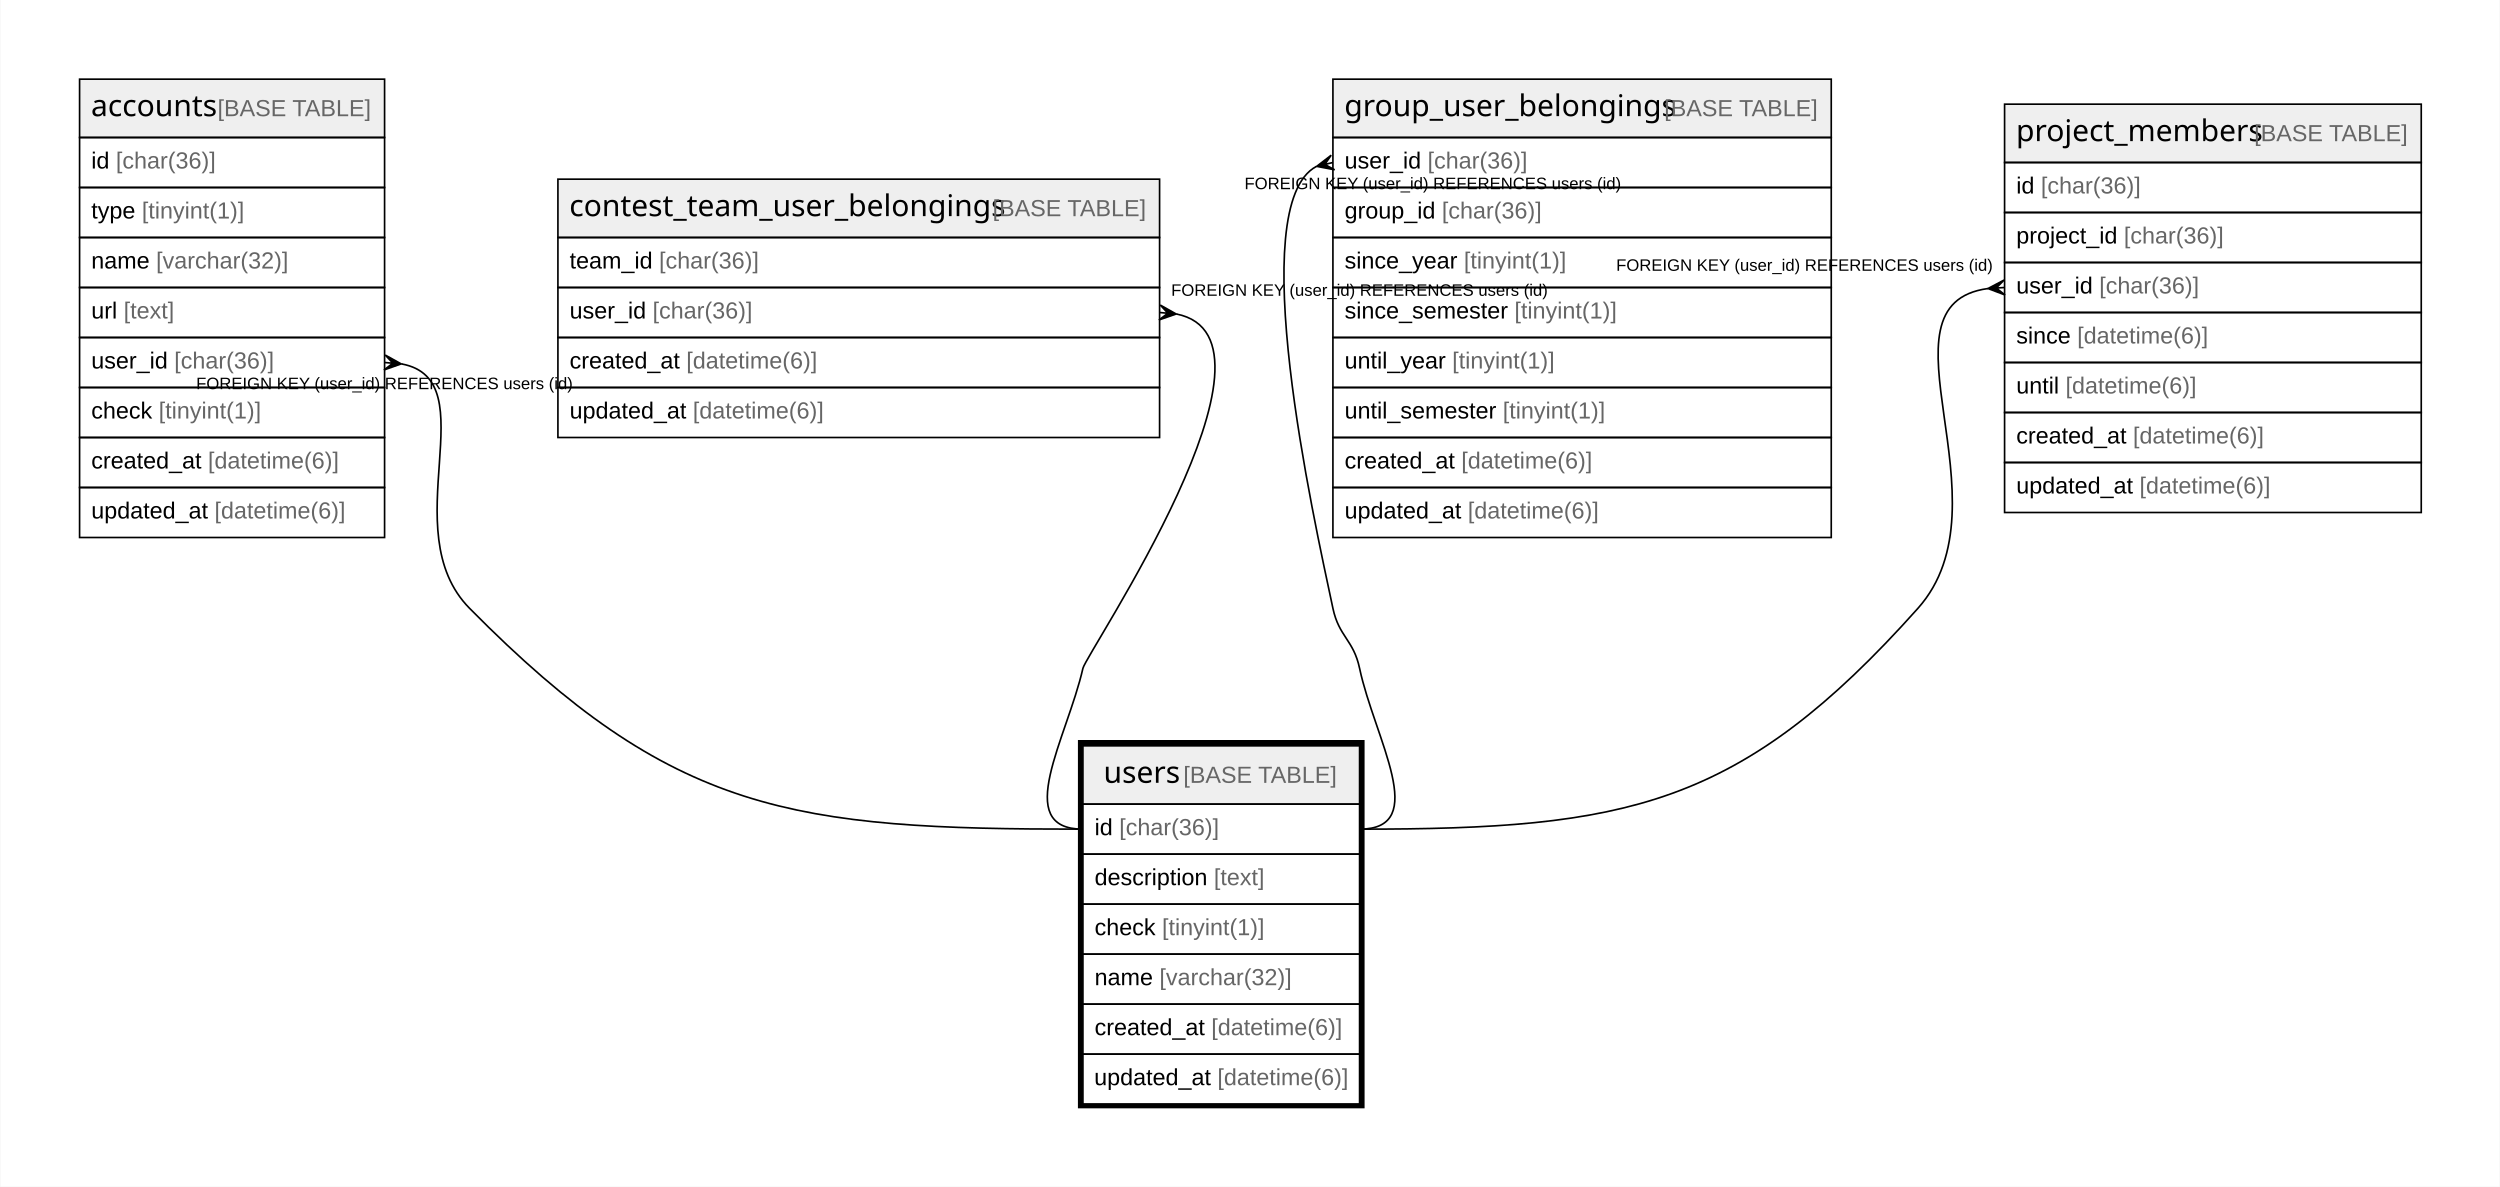
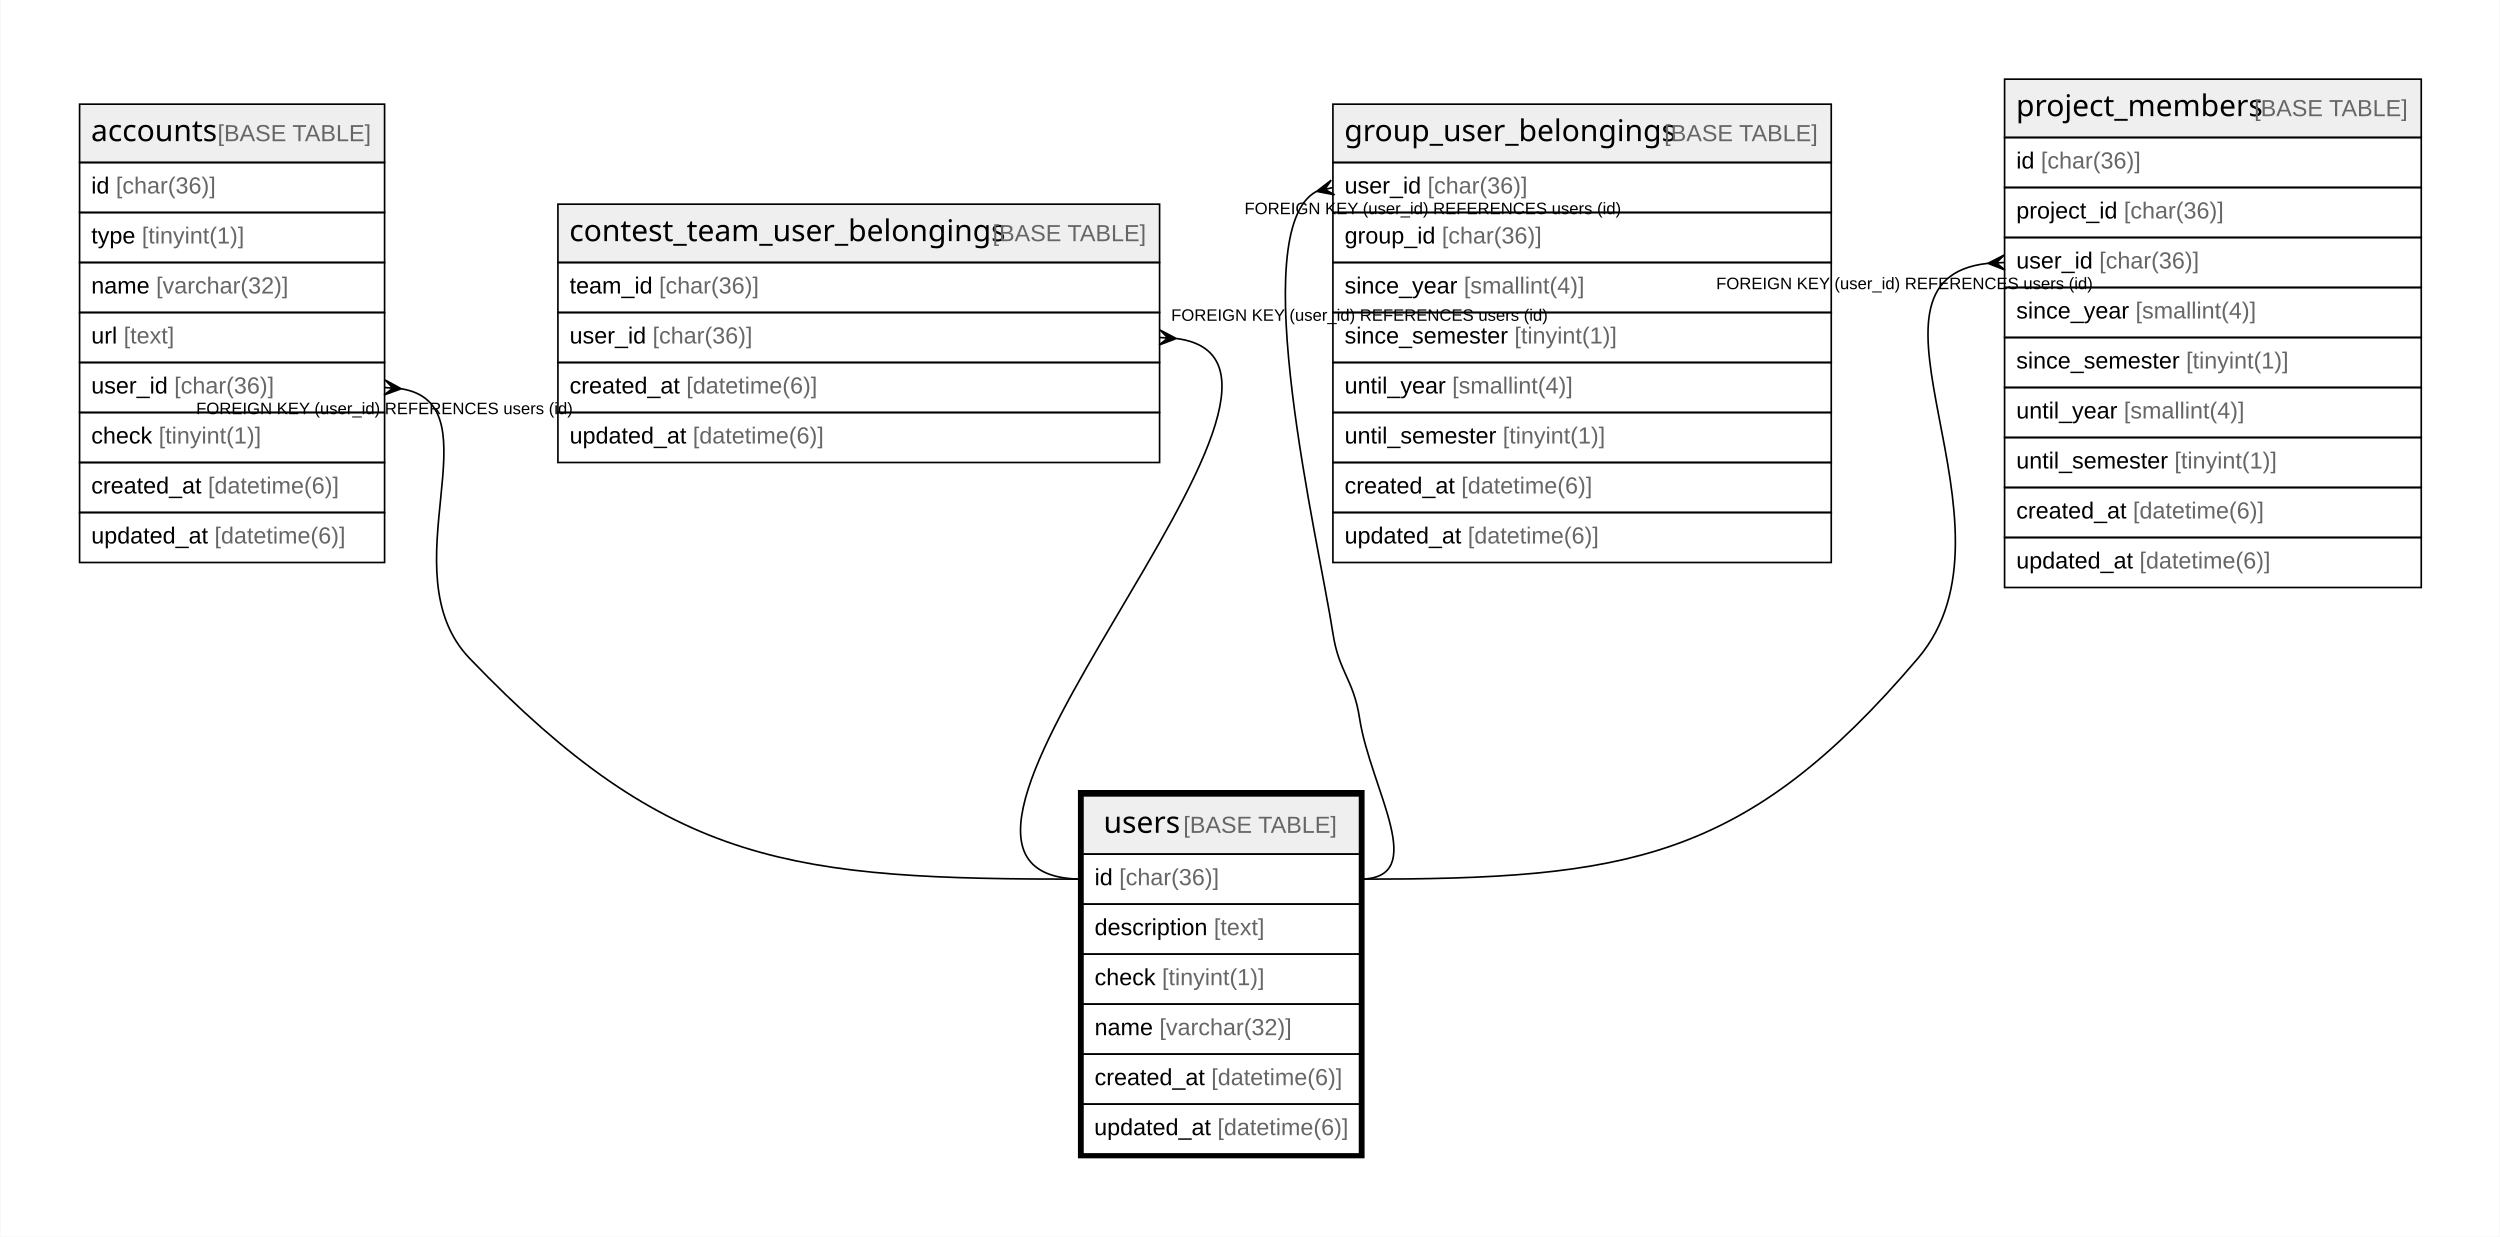
- <svg xmlns="http://www.w3.org/2000/svg" width="1500pt" height="712pt" viewBox="0.00 0.00 1499.50 712.00">
-   <g id="graph0" class="graph" transform="scale(1 1) rotate(0) translate(4 708)">
-     <polygon fill="#ffffff" stroke="transparent" points="-4,4 -4,-708 1495.5,-708 1495.5,4 -4,4" />
+ <svg xmlns="http://www.w3.org/2000/svg" width="1500pt" height="742pt" viewBox="0.00 0.00 1499.50 742.00">
+   <g id="graph0" class="graph" transform="scale(1 1) rotate(0) translate(4 738)">
+     <polygon fill="#ffffff" stroke="transparent" points="-4,4 -4,-738 1495.5,-738 1495.5,4 -4,4" />
    <g id="node1" class="node">
      <polygon fill="#efefef" stroke="transparent" points="645.5,-225.5 645.5,-260.5 811.5,-260.5 811.5,-225.5 645.5,-225.5" />
      <polygon fill="none" stroke="#000000" points="645.5,-225.5 645.5,-260.5 811.5,-260.5 811.5,-225.5 645.5,-225.5" />
      <text text-anchor="start" x="657.871" y="-238.3" font-family="Arial Bold" font-size="18.00" fill="#000000">users</text>
      <text text-anchor="start" x="701.875" y="-238.3" font-family="Arial" font-size="14.00" fill="#000000"> </text>
      <text text-anchor="start" x="705.766" y="-238.3" font-family="Arial" font-size="14.00" fill="#666666">[BASE TABLE]</text>
      <polygon fill="none" stroke="#000000" points="645.5,-195.5 645.5,-225.5 811.5,-225.5 811.5,-195.5 645.5,-195.5" />
      <text text-anchor="start" x="652.5" y="-206.9" font-family="Arial" font-size="14.00" fill="#000000">id </text>
      <text text-anchor="start" x="667.28" y="-206.9" font-family="Arial" font-size="14.00" fill="#666666">[char(36)]</text>
      <polygon fill="none" stroke="#000000" points="645.5,-165.5 645.5,-195.5 811.5,-195.5 811.5,-165.5 645.5,-165.5" />
      <text text-anchor="start" x="652.5" y="-176.9" font-family="Arial" font-size="14.00" fill="#000000">description </text>
      <text text-anchor="start" x="724.068" y="-176.9" font-family="Arial" font-size="14.00" fill="#666666">[text]</text>
      <polygon fill="none" stroke="#000000" points="645.5,-135.5 645.5,-165.5 811.5,-165.5 811.5,-135.5 645.5,-135.5" />
      <text text-anchor="start" x="652.5" y="-146.9" font-family="Arial" font-size="14.00" fill="#000000">check </text>
      <text text-anchor="start" x="692.956" y="-146.9" font-family="Arial" font-size="14.00" fill="#666666">[tinyint(1)]</text>
      <polygon fill="none" stroke="#000000" points="645.5,-105.5 645.5,-135.5 811.5,-135.5 811.5,-105.5 645.5,-105.5" />
      <text text-anchor="start" x="652.5" y="-116.9" font-family="Arial" font-size="14.00" fill="#000000">name </text>
      <text text-anchor="start" x="691.399" y="-116.9" font-family="Arial" font-size="14.00" fill="#666666">[varchar(32)]</text>
      <polygon fill="none" stroke="#000000" points="645.5,-75.5 645.5,-105.5 811.5,-105.5 811.5,-75.5 645.5,-75.5" />
      <text text-anchor="start" x="652.5" y="-86.9" font-family="Arial" font-size="14.00" fill="#000000">created_at </text>
      <text text-anchor="start" x="722.528" y="-86.9" font-family="Arial" font-size="14.00" fill="#666666">[datetime(6)]</text>
      <polygon fill="none" stroke="#000000" points="645.5,-45.5 645.5,-75.5 811.5,-75.5 811.5,-45.5 645.5,-45.5" />
      <text text-anchor="start" x="652.252" y="-56.9" font-family="Arial" font-size="14.00" fill="#000000">updated_at </text>
      <text text-anchor="start" x="726.184" y="-56.9" font-family="Arial" font-size="14.00" fill="#666666">[datetime(6)]</text>
      <polygon fill="none" stroke="#000000" stroke-width="3" points="644,-44.5 644,-262.5 813,-262.5 813,-44.5 644,-44.5" />
    </g>
    <g id="node2" class="node">
-       <polygon fill="#efefef" stroke="transparent" points="43.5,-625.5 43.5,-660.5 226.5,-660.5 226.5,-625.5 43.5,-625.5" />
-       <polygon fill="none" stroke="#000000" points="43.5,-625.5 43.5,-660.5 226.5,-660.5 226.5,-625.5 43.5,-625.5" />
-       <text text-anchor="start" x="50.36" y="-638.3" font-family="Arial Bold" font-size="18.00" fill="#000000">accounts</text>
-       <text text-anchor="start" x="122.387" y="-638.3" font-family="Arial" font-size="14.00" fill="#000000"> </text>
-       <text text-anchor="start" x="126.277" y="-638.3" font-family="Arial" font-size="14.00" fill="#666666">[BASE TABLE]</text>
-       <polygon fill="none" stroke="#000000" points="43.5,-595.5 43.5,-625.5 226.5,-625.5 226.5,-595.5 43.5,-595.5" />
-       <text text-anchor="start" x="50.5" y="-606.9" font-family="Arial" font-size="14.00" fill="#000000">id </text>
-       <text text-anchor="start" x="65.28" y="-606.9" font-family="Arial" font-size="14.00" fill="#666666">[char(36)]</text>
-       <polygon fill="none" stroke="#000000" points="43.5,-565.5 43.5,-595.5 226.5,-595.5 226.5,-565.5 43.5,-565.5" />
-       <text text-anchor="start" x="50.5" y="-576.9" font-family="Arial" font-size="14.00" fill="#000000">type </text>
-       <text text-anchor="start" x="80.846" y="-576.9" font-family="Arial" font-size="14.00" fill="#666666">[tinyint(1)]</text>
-       <polygon fill="none" stroke="#000000" points="43.5,-535.5 43.5,-565.5 226.5,-565.5 226.5,-535.5 43.5,-535.5" />
-       <text text-anchor="start" x="50.5" y="-546.9" font-family="Arial" font-size="14.00" fill="#000000">name </text>
-       <text text-anchor="start" x="89.399" y="-546.9" font-family="Arial" font-size="14.00" fill="#666666">[varchar(32)]</text>
-       <polygon fill="none" stroke="#000000" points="43.5,-505.5 43.5,-535.5 226.5,-535.5 226.5,-505.5 43.5,-505.5" />
-       <text text-anchor="start" x="50.5" y="-516.9" font-family="Arial" font-size="14.00" fill="#000000">url </text>
-       <text text-anchor="start" x="69.94" y="-516.9" font-family="Arial" font-size="14.00" fill="#666666">[text]</text>
-       <polygon fill="none" stroke="#000000" points="43.5,-475.5 43.5,-505.5 226.5,-505.5 226.5,-475.5 43.5,-475.5" />
-       <text text-anchor="start" x="50.5" y="-486.9" font-family="Arial" font-size="14.00" fill="#000000">user_id </text>
-       <text text-anchor="start" x="100.288" y="-486.9" font-family="Arial" font-size="14.00" fill="#666666">[char(36)]</text>
-       <polygon fill="none" stroke="#000000" points="43.5,-445.5 43.5,-475.5 226.5,-475.5 226.5,-445.5 43.5,-445.5" />
-       <text text-anchor="start" x="50.5" y="-456.9" font-family="Arial" font-size="14.00" fill="#000000">check </text>
-       <text text-anchor="start" x="90.956" y="-456.9" font-family="Arial" font-size="14.00" fill="#666666">[tinyint(1)]</text>
-       <polygon fill="none" stroke="#000000" points="43.5,-415.5 43.5,-445.5 226.5,-445.5 226.5,-415.5 43.5,-415.5" />
-       <text text-anchor="start" x="50.5" y="-426.9" font-family="Arial" font-size="14.00" fill="#000000">created_at </text>
-       <text text-anchor="start" x="120.528" y="-426.9" font-family="Arial" font-size="14.00" fill="#666666">[datetime(6)]</text>
-       <polygon fill="none" stroke="#000000" points="43.5,-385.5 43.5,-415.5 226.5,-415.5 226.5,-385.5 43.5,-385.5" />
-       <text text-anchor="start" x="50.5" y="-396.9" font-family="Arial" font-size="14.00" fill="#000000">updated_at </text>
-       <text text-anchor="start" x="124.433" y="-396.9" font-family="Arial" font-size="14.00" fill="#666666">[datetime(6)]</text>
+       <polygon fill="#efefef" stroke="transparent" points="43.5,-640.5 43.5,-675.5 226.5,-675.5 226.5,-640.5 43.5,-640.5" />
+       <polygon fill="none" stroke="#000000" points="43.5,-640.5 43.5,-675.5 226.5,-675.5 226.5,-640.5 43.5,-640.5" />
+       <text text-anchor="start" x="50.36" y="-653.3" font-family="Arial Bold" font-size="18.00" fill="#000000">accounts</text>
+       <text text-anchor="start" x="122.387" y="-653.3" font-family="Arial" font-size="14.00" fill="#000000"> </text>
+       <text text-anchor="start" x="126.277" y="-653.3" font-family="Arial" font-size="14.00" fill="#666666">[BASE TABLE]</text>
+       <polygon fill="none" stroke="#000000" points="43.5,-610.5 43.5,-640.5 226.5,-640.5 226.5,-610.5 43.5,-610.5" />
+       <text text-anchor="start" x="50.5" y="-621.9" font-family="Arial" font-size="14.00" fill="#000000">id </text>
+       <text text-anchor="start" x="65.28" y="-621.9" font-family="Arial" font-size="14.00" fill="#666666">[char(36)]</text>
+       <polygon fill="none" stroke="#000000" points="43.5,-580.5 43.5,-610.5 226.5,-610.5 226.5,-580.5 43.5,-580.5" />
+       <text text-anchor="start" x="50.5" y="-591.9" font-family="Arial" font-size="14.00" fill="#000000">type </text>
+       <text text-anchor="start" x="80.846" y="-591.9" font-family="Arial" font-size="14.00" fill="#666666">[tinyint(1)]</text>
+       <polygon fill="none" stroke="#000000" points="43.5,-550.5 43.5,-580.5 226.5,-580.5 226.5,-550.5 43.5,-550.5" />
+       <text text-anchor="start" x="50.5" y="-561.9" font-family="Arial" font-size="14.00" fill="#000000">name </text>
+       <text text-anchor="start" x="89.399" y="-561.9" font-family="Arial" font-size="14.00" fill="#666666">[varchar(32)]</text>
+       <polygon fill="none" stroke="#000000" points="43.5,-520.5 43.5,-550.5 226.5,-550.5 226.5,-520.5 43.5,-520.5" />
+       <text text-anchor="start" x="50.5" y="-531.9" font-family="Arial" font-size="14.00" fill="#000000">url </text>
+       <text text-anchor="start" x="69.94" y="-531.9" font-family="Arial" font-size="14.00" fill="#666666">[text]</text>
+       <polygon fill="none" stroke="#000000" points="43.5,-490.5 43.5,-520.5 226.5,-520.5 226.5,-490.5 43.5,-490.5" />
+       <text text-anchor="start" x="50.5" y="-501.9" font-family="Arial" font-size="14.00" fill="#000000">user_id </text>
+       <text text-anchor="start" x="100.288" y="-501.9" font-family="Arial" font-size="14.00" fill="#666666">[char(36)]</text>
+       <polygon fill="none" stroke="#000000" points="43.5,-460.5 43.5,-490.5 226.5,-490.5 226.5,-460.5 43.5,-460.5" />
+       <text text-anchor="start" x="50.5" y="-471.9" font-family="Arial" font-size="14.00" fill="#000000">check </text>
+       <text text-anchor="start" x="90.956" y="-471.9" font-family="Arial" font-size="14.00" fill="#666666">[tinyint(1)]</text>
+       <polygon fill="none" stroke="#000000" points="43.5,-430.5 43.5,-460.5 226.5,-460.5 226.5,-430.5 43.5,-430.5" />
+       <text text-anchor="start" x="50.5" y="-441.9" font-family="Arial" font-size="14.00" fill="#000000">created_at </text>
+       <text text-anchor="start" x="120.528" y="-441.9" font-family="Arial" font-size="14.00" fill="#666666">[datetime(6)]</text>
+       <polygon fill="none" stroke="#000000" points="43.5,-400.5 43.5,-430.5 226.5,-430.5 226.5,-400.5 43.5,-400.5" />
+       <text text-anchor="start" x="50.5" y="-411.9" font-family="Arial" font-size="14.00" fill="#000000">updated_at </text>
+       <text text-anchor="start" x="124.433" y="-411.9" font-family="Arial" font-size="14.00" fill="#666666">[datetime(6)]</text>
    </g>
    <g id="edge1" class="edge">
-       <path fill="none" stroke="#000000" d="M236.697,-489.644C288.871,-479.912 231.43,-389.659 277.5,-343 399.636,-219.302 471.666,-210.5 645.5,-210.5" />
-       <polygon fill="#000000" stroke="#000000" points="236.465,-489.663 226.123,-486.016 231.482,-490.081 226.5,-490.5 226.5,-490.5 226.5,-490.5 231.482,-490.081 226.877,-494.984 236.465,-489.663 236.465,-489.663" />
-       <text text-anchor="start" x="113.445" y="-474.5" font-family="Arial" font-size="10.00" fill="#000000">FOREIGN KEY (user_id) REFERENCES users (id)</text>
+       <path fill="none" stroke="#000000" d="M236.528,-504.747C294.975,-495.092 227.656,-394.957 277.5,-343 397.843,-217.557 471.666,-210.5 645.5,-210.5" />
+       <polygon fill="#000000" stroke="#000000" points="236.472,-504.751 226.163,-501.013 231.486,-505.126 226.5,-505.5 226.5,-505.5 226.5,-505.5 231.486,-505.126 226.837,-509.987 236.472,-504.751 236.472,-504.751" />
+       <text text-anchor="start" x="113.445" y="-489.5" font-family="Arial" font-size="10.00" fill="#000000">FOREIGN KEY (user_id) REFERENCES users (id)</text>
    </g>
    <g id="node3" class="node">
-       <polygon fill="#efefef" stroke="transparent" points="330.5,-565.5 330.5,-600.5 691.5,-600.5 691.5,-565.5 330.5,-565.5" />
-       <polygon fill="none" stroke="#000000" points="330.5,-565.5 330.5,-600.5 691.5,-600.5 691.5,-565.5 330.5,-565.5" />
-       <text text-anchor="start" x="337.331" y="-578.3" font-family="Arial Bold" font-size="18.00" fill="#000000">contest_team_user_belongings</text>
-       <text text-anchor="start" x="587.415" y="-578.3" font-family="Arial" font-size="14.00" fill="#000000"> </text>
-       <text text-anchor="start" x="591.306" y="-578.3" font-family="Arial" font-size="14.00" fill="#666666">[BASE TABLE]</text>
-       <polygon fill="none" stroke="#000000" points="330.5,-535.5 330.5,-565.5 691.5,-565.5 691.5,-535.5 330.5,-535.5" />
-       <text text-anchor="start" x="337.5" y="-546.9" font-family="Arial" font-size="14.00" fill="#000000">team_id </text>
-       <text text-anchor="start" x="391.179" y="-546.9" font-family="Arial" font-size="14.00" fill="#666666">[char(36)]</text>
-       <polygon fill="none" stroke="#000000" points="330.5,-505.5 330.5,-535.5 691.5,-535.5 691.5,-505.5 330.5,-505.5" />
-       <text text-anchor="start" x="337.5" y="-516.9" font-family="Arial" font-size="14.00" fill="#000000">user_id </text>
-       <text text-anchor="start" x="387.288" y="-516.9" font-family="Arial" font-size="14.00" fill="#666666">[char(36)]</text>
-       <polygon fill="none" stroke="#000000" points="330.5,-475.5 330.5,-505.5 691.5,-505.5 691.5,-475.5 330.5,-475.5" />
-       <text text-anchor="start" x="337.5" y="-486.9" font-family="Arial" font-size="14.00" fill="#000000">created_at </text>
-       <text text-anchor="start" x="407.528" y="-486.9" font-family="Arial" font-size="14.00" fill="#666666">[datetime(6)]</text>
-       <polygon fill="none" stroke="#000000" points="330.5,-445.5 330.5,-475.5 691.5,-475.5 691.5,-445.5 330.5,-445.5" />
-       <text text-anchor="start" x="337.5" y="-456.9" font-family="Arial" font-size="14.00" fill="#000000">updated_at </text>
-       <text text-anchor="start" x="411.433" y="-456.9" font-family="Arial" font-size="14.00" fill="#666666">[datetime(6)]</text>
+       <polygon fill="#efefef" stroke="transparent" points="330.5,-580.5 330.5,-615.5 691.5,-615.5 691.5,-580.5 330.5,-580.5" />
+       <polygon fill="none" stroke="#000000" points="330.5,-580.5 330.5,-615.5 691.5,-615.5 691.5,-580.5 330.5,-580.5" />
+       <text text-anchor="start" x="337.331" y="-593.3" font-family="Arial Bold" font-size="18.00" fill="#000000">contest_team_user_belongings</text>
+       <text text-anchor="start" x="587.415" y="-593.3" font-family="Arial" font-size="14.00" fill="#000000"> </text>
+       <text text-anchor="start" x="591.306" y="-593.3" font-family="Arial" font-size="14.00" fill="#666666">[BASE TABLE]</text>
+       <polygon fill="none" stroke="#000000" points="330.5,-550.5 330.5,-580.5 691.5,-580.5 691.5,-550.5 330.5,-550.5" />
+       <text text-anchor="start" x="337.5" y="-561.9" font-family="Arial" font-size="14.00" fill="#000000">team_id </text>
+       <text text-anchor="start" x="391.179" y="-561.9" font-family="Arial" font-size="14.00" fill="#666666">[char(36)]</text>
+       <polygon fill="none" stroke="#000000" points="330.5,-520.5 330.5,-550.5 691.5,-550.5 691.5,-520.5 330.5,-520.5" />
+       <text text-anchor="start" x="337.5" y="-531.9" font-family="Arial" font-size="14.00" fill="#000000">user_id </text>
+       <text text-anchor="start" x="387.288" y="-531.9" font-family="Arial" font-size="14.00" fill="#666666">[char(36)]</text>
+       <polygon fill="none" stroke="#000000" points="330.5,-490.5 330.5,-520.5 691.5,-520.5 691.5,-490.5 330.5,-490.5" />
+       <text text-anchor="start" x="337.5" y="-501.9" font-family="Arial" font-size="14.00" fill="#000000">created_at </text>
+       <text text-anchor="start" x="407.528" y="-501.9" font-family="Arial" font-size="14.00" fill="#666666">[datetime(6)]</text>
+       <polygon fill="none" stroke="#000000" points="330.5,-460.5 330.5,-490.5 691.5,-490.5 691.5,-460.5 330.5,-460.5" />
+       <text text-anchor="start" x="337.5" y="-471.9" font-family="Arial" font-size="14.00" fill="#000000">updated_at </text>
+       <text text-anchor="start" x="411.433" y="-471.9" font-family="Arial" font-size="14.00" fill="#666666">[datetime(6)]</text>
    </g>
    <g id="edge2" class="edge">
-       <path fill="none" stroke="#000000" d="M701.589,-519.591C775.903,-504.875 647.619,-316.325 645.5,-307 635.997,-265.177 602.611,-210.5 645.5,-210.5" />
-       <polygon fill="#000000" stroke="#000000" points="701.46,-519.602 691.096,-516.018 696.48,-520.051 691.5,-520.5 691.5,-520.5 691.5,-520.5 696.48,-520.051 691.904,-524.982 701.46,-519.602 701.46,-519.602" />
-       <text text-anchor="start" x="698.445" y="-530.5" font-family="Arial" font-size="10.00" fill="#000000">FOREIGN KEY (user_id) REFERENCES users (id)</text>
+       <path fill="none" stroke="#000000" d="M701.693,-534.882C820.544,-519.206 503.32,-210.5 645.5,-210.5" />
+       <polygon fill="#000000" stroke="#000000" points="701.482,-534.895 691.228,-531.008 696.491,-535.197 691.5,-535.5 691.5,-535.5 691.5,-535.5 696.491,-535.197 691.772,-539.992 701.482,-534.895 701.482,-534.895" />
+       <text text-anchor="start" x="698.445" y="-545.5" font-family="Arial" font-size="10.00" fill="#000000">FOREIGN KEY (user_id) REFERENCES users (id)</text>
    </g>
    <g id="node4" class="node">
-       <polygon fill="#efefef" stroke="transparent" points="795.5,-625.5 795.5,-660.5 1094.5,-660.5 1094.5,-625.5 795.5,-625.5" />
-       <polygon fill="none" stroke="#000000" points="795.5,-625.5 795.5,-660.5 1094.5,-660.5 1094.5,-625.5 795.5,-625.5" />
-       <text text-anchor="start" x="802.34" y="-638.3" font-family="Arial Bold" font-size="18.00" fill="#000000">group_user_belongings</text>
-       <text text-anchor="start" x="990.406" y="-638.3" font-family="Arial" font-size="14.00" fill="#000000"> </text>
-       <text text-anchor="start" x="994.297" y="-638.3" font-family="Arial" font-size="14.00" fill="#666666">[BASE TABLE]</text>
-       <polygon fill="none" stroke="#000000" points="795.5,-595.5 795.5,-625.5 1094.5,-625.5 1094.5,-595.5 795.5,-595.5" />
-       <text text-anchor="start" x="802.5" y="-606.9" font-family="Arial" font-size="14.00" fill="#000000">user_id </text>
-       <text text-anchor="start" x="852.288" y="-606.9" font-family="Arial" font-size="14.00" fill="#666666">[char(36)]</text>
-       <polygon fill="none" stroke="#000000" points="795.5,-565.5 795.5,-595.5 1094.5,-595.5 1094.5,-565.5 795.5,-565.5" />
-       <text text-anchor="start" x="802.5" y="-576.9" font-family="Arial" font-size="14.00" fill="#000000">group_id </text>
-       <text text-anchor="start" x="860.853" y="-576.9" font-family="Arial" font-size="14.00" fill="#666666">[char(36)]</text>
-       <polygon fill="none" stroke="#000000" points="795.5,-535.5 795.5,-565.5 1094.5,-565.5 1094.5,-535.5 795.5,-535.5" />
-       <text text-anchor="start" x="802.5" y="-546.9" font-family="Arial" font-size="14.00" fill="#000000">since_year </text>
-       <text text-anchor="start" x="874.071" y="-546.9" font-family="Arial" font-size="14.00" fill="#666666">[tinyint(1)]</text>
-       <polygon fill="none" stroke="#000000" points="795.5,-505.5 795.5,-535.5 1094.5,-535.5 1094.5,-505.5 795.5,-505.5" />
-       <text text-anchor="start" x="802.5" y="-516.9" font-family="Arial" font-size="14.00" fill="#000000">since_semester </text>
-       <text text-anchor="start" x="904.405" y="-516.9" font-family="Arial" font-size="14.00" fill="#666666">[tinyint(1)]</text>
-       <polygon fill="none" stroke="#000000" points="795.5,-475.5 795.5,-505.5 1094.5,-505.5 1094.5,-475.5 795.5,-475.5" />
-       <text text-anchor="start" x="802.5" y="-486.9" font-family="Arial" font-size="14.00" fill="#000000">until_year </text>
-       <text text-anchor="start" x="867.068" y="-486.9" font-family="Arial" font-size="14.00" fill="#666666">[tinyint(1)]</text>
-       <polygon fill="none" stroke="#000000" points="795.5,-445.5 795.5,-475.5 1094.5,-475.5 1094.5,-445.5 795.5,-445.5" />
-       <text text-anchor="start" x="802.5" y="-456.9" font-family="Arial" font-size="14.00" fill="#000000">until_semester </text>
-       <text text-anchor="start" x="897.402" y="-456.9" font-family="Arial" font-size="14.00" fill="#666666">[tinyint(1)]</text>
-       <polygon fill="none" stroke="#000000" points="795.5,-415.5 795.5,-445.5 1094.5,-445.5 1094.5,-415.5 795.5,-415.5" />
-       <text text-anchor="start" x="802.5" y="-426.9" font-family="Arial" font-size="14.00" fill="#000000">created_at </text>
-       <text text-anchor="start" x="872.528" y="-426.9" font-family="Arial" font-size="14.00" fill="#666666">[datetime(6)]</text>
-       <polygon fill="none" stroke="#000000" points="795.5,-385.5 795.5,-415.5 1094.5,-415.5 1094.5,-385.5 795.5,-385.5" />
-       <text text-anchor="start" x="802.5" y="-396.9" font-family="Arial" font-size="14.00" fill="#000000">updated_at </text>
-       <text text-anchor="start" x="876.433" y="-396.9" font-family="Arial" font-size="14.00" fill="#666666">[datetime(6)]</text>
+       <polygon fill="#efefef" stroke="transparent" points="795.5,-640.5 795.5,-675.5 1094.5,-675.5 1094.5,-640.5 795.5,-640.5" />
+       <polygon fill="none" stroke="#000000" points="795.5,-640.5 795.5,-675.5 1094.5,-675.5 1094.5,-640.5 795.5,-640.5" />
+       <text text-anchor="start" x="802.34" y="-653.3" font-family="Arial Bold" font-size="18.00" fill="#000000">group_user_belongings</text>
+       <text text-anchor="start" x="990.406" y="-653.3" font-family="Arial" font-size="14.00" fill="#000000"> </text>
+       <text text-anchor="start" x="994.297" y="-653.3" font-family="Arial" font-size="14.00" fill="#666666">[BASE TABLE]</text>
+       <polygon fill="none" stroke="#000000" points="795.5,-610.5 795.5,-640.5 1094.5,-640.5 1094.5,-610.5 795.5,-610.5" />
+       <text text-anchor="start" x="802.5" y="-621.9" font-family="Arial" font-size="14.00" fill="#000000">user_id </text>
+       <text text-anchor="start" x="852.288" y="-621.9" font-family="Arial" font-size="14.00" fill="#666666">[char(36)]</text>
+       <polygon fill="none" stroke="#000000" points="795.5,-580.5 795.5,-610.5 1094.5,-610.5 1094.5,-580.5 795.5,-580.5" />
+       <text text-anchor="start" x="802.5" y="-591.9" font-family="Arial" font-size="14.00" fill="#000000">group_id </text>
+       <text text-anchor="start" x="860.853" y="-591.9" font-family="Arial" font-size="14.00" fill="#666666">[char(36)]</text>
+       <polygon fill="none" stroke="#000000" points="795.5,-550.5 795.5,-580.5 1094.5,-580.5 1094.5,-550.5 795.5,-550.5" />
+       <text text-anchor="start" x="802.5" y="-561.9" font-family="Arial" font-size="14.00" fill="#000000">since_year </text>
+       <text text-anchor="start" x="874.071" y="-561.9" font-family="Arial" font-size="14.00" fill="#666666">[smallint(4)]</text>
+       <polygon fill="none" stroke="#000000" points="795.5,-520.5 795.5,-550.5 1094.5,-550.5 1094.5,-520.5 795.5,-520.5" />
+       <text text-anchor="start" x="802.5" y="-531.9" font-family="Arial" font-size="14.00" fill="#000000">since_semester </text>
+       <text text-anchor="start" x="904.405" y="-531.9" font-family="Arial" font-size="14.00" fill="#666666">[tinyint(1)]</text>
+       <polygon fill="none" stroke="#000000" points="795.5,-490.5 795.5,-520.5 1094.5,-520.5 1094.5,-490.5 795.5,-490.5" />
+       <text text-anchor="start" x="802.5" y="-501.9" font-family="Arial" font-size="14.00" fill="#000000">until_year </text>
+       <text text-anchor="start" x="867.068" y="-501.9" font-family="Arial" font-size="14.00" fill="#666666">[smallint(4)]</text>
+       <polygon fill="none" stroke="#000000" points="795.5,-460.5 795.5,-490.5 1094.5,-490.5 1094.5,-460.5 795.5,-460.5" />
+       <text text-anchor="start" x="802.5" y="-471.9" font-family="Arial" font-size="14.00" fill="#000000">until_semester </text>
+       <text text-anchor="start" x="897.402" y="-471.9" font-family="Arial" font-size="14.00" fill="#666666">[tinyint(1)]</text>
+       <polygon fill="none" stroke="#000000" points="795.5,-430.5 795.5,-460.5 1094.5,-460.5 1094.5,-430.5 795.5,-430.5" />
+       <text text-anchor="start" x="802.5" y="-441.9" font-family="Arial" font-size="14.00" fill="#000000">created_at </text>
+       <text text-anchor="start" x="872.528" y="-441.9" font-family="Arial" font-size="14.00" fill="#666666">[datetime(6)]</text>
+       <polygon fill="none" stroke="#000000" points="795.5,-400.5 795.5,-430.5 1094.5,-430.5 1094.5,-400.5 795.5,-400.5" />
+       <text text-anchor="start" x="802.5" y="-411.9" font-family="Arial" font-size="14.00" fill="#000000">updated_at </text>
+       <text text-anchor="start" x="876.433" y="-411.9" font-family="Arial" font-size="14.00" fill="#666666">[datetime(6)]</text>
    </g>
    <g id="edge3" class="edge">
-       <path fill="none" stroke="#000000" d="M785.568,-608.135C741.808,-584.922 783.931,-397.515 795.5,-343 799.135,-325.872 807.865,-324.128 811.5,-307 820.403,-265.045 854.389,-210.5 811.5,-210.5" />
-       <polygon fill="#000000" stroke="#000000" points="785.772,-608.183 794.457,-614.878 790.636,-609.342 795.5,-610.5 795.5,-610.5 795.5,-610.5 790.636,-609.342 796.543,-606.122 785.772,-608.183 785.772,-608.183" />
-       <text text-anchor="start" x="742.445" y="-594.5" font-family="Arial" font-size="10.00" fill="#000000">FOREIGN KEY (user_id) REFERENCES users (id)</text>
+       <path fill="none" stroke="#000000" d="M785.605,-623.141C742.199,-599.993 787.062,-413.087 795.5,-358 799.097,-334.518 807.903,-330.482 811.5,-307 817.994,-264.606 854.389,-210.5 811.5,-210.5" />
+       <polygon fill="#000000" stroke="#000000" points="785.773,-623.181 794.457,-629.877 790.636,-624.341 795.5,-625.5 795.5,-625.5 795.5,-625.5 790.636,-624.341 796.543,-621.123 785.773,-623.181 785.773,-623.181" />
+       <text text-anchor="start" x="742.445" y="-609.5" font-family="Arial" font-size="10.00" fill="#000000">FOREIGN KEY (user_id) REFERENCES users (id)</text>
    </g>
    <g id="node5" class="node">
-       <polygon fill="#efefef" stroke="transparent" points="1198.5,-610.5 1198.5,-645.5 1448.5,-645.5 1448.5,-610.5 1198.5,-610.5" />
-       <polygon fill="none" stroke="#000000" points="1198.5,-610.5 1198.5,-645.5 1448.5,-645.5 1448.5,-610.5 1198.5,-610.5" />
-       <text text-anchor="start" x="1205.369" y="-623.3" font-family="Arial Bold" font-size="18.00" fill="#000000">project_members</text>
-       <text text-anchor="start" x="1344.377" y="-623.3" font-family="Arial" font-size="14.00" fill="#000000"> </text>
-       <text text-anchor="start" x="1348.268" y="-623.3" font-family="Arial" font-size="14.00" fill="#666666">[BASE TABLE]</text>
-       <polygon fill="none" stroke="#000000" points="1198.5,-580.5 1198.5,-610.5 1448.5,-610.5 1448.5,-580.5 1198.5,-580.5" />
-       <text text-anchor="start" x="1205.5" y="-591.9" font-family="Arial" font-size="14.00" fill="#000000">id </text>
-       <text text-anchor="start" x="1220.28" y="-591.9" font-family="Arial" font-size="14.00" fill="#666666">[char(36)]</text>
-       <polygon fill="none" stroke="#000000" points="1198.5,-550.5 1198.5,-580.5 1448.5,-580.5 1448.5,-550.5 1198.5,-550.5" />
-       <text text-anchor="start" x="1205.5" y="-561.9" font-family="Arial" font-size="14.00" fill="#000000">project_id </text>
-       <text text-anchor="start" x="1270.068" y="-561.9" font-family="Arial" font-size="14.00" fill="#666666">[char(36)]</text>
-       <polygon fill="none" stroke="#000000" points="1198.5,-520.5 1198.5,-550.5 1448.5,-550.5 1448.5,-520.5 1198.5,-520.5" />
-       <text text-anchor="start" x="1205.5" y="-531.9" font-family="Arial" font-size="14.00" fill="#000000">user_id </text>
-       <text text-anchor="start" x="1255.288" y="-531.9" font-family="Arial" font-size="14.00" fill="#666666">[char(36)]</text>
-       <polygon fill="none" stroke="#000000" points="1198.5,-490.5 1198.5,-520.5 1448.5,-520.5 1448.5,-490.5 1198.5,-490.5" />
-       <text text-anchor="start" x="1205.5" y="-501.9" font-family="Arial" font-size="14.00" fill="#000000">since </text>
-       <text text-anchor="start" x="1242.062" y="-501.9" font-family="Arial" font-size="14.00" fill="#666666">[datetime(6)]</text>
-       <polygon fill="none" stroke="#000000" points="1198.5,-460.5 1198.5,-490.5 1448.5,-490.5 1448.5,-460.5 1198.5,-460.5" />
-       <text text-anchor="start" x="1205.5" y="-471.9" font-family="Arial" font-size="14.00" fill="#000000">until </text>
-       <text text-anchor="start" x="1235.06" y="-471.9" font-family="Arial" font-size="14.00" fill="#666666">[datetime(6)]</text>
-       <polygon fill="none" stroke="#000000" points="1198.5,-430.5 1198.5,-460.5 1448.5,-460.5 1448.5,-430.5 1198.5,-430.5" />
-       <text text-anchor="start" x="1205.5" y="-441.9" font-family="Arial" font-size="14.00" fill="#000000">created_at </text>
-       <text text-anchor="start" x="1275.528" y="-441.9" font-family="Arial" font-size="14.00" fill="#666666">[datetime(6)]</text>
-       <polygon fill="none" stroke="#000000" points="1198.5,-400.5 1198.5,-430.5 1448.5,-430.5 1448.5,-400.5 1198.5,-400.5" />
-       <text text-anchor="start" x="1205.5" y="-411.9" font-family="Arial" font-size="14.00" fill="#000000">updated_at </text>
-       <text text-anchor="start" x="1279.433" y="-411.9" font-family="Arial" font-size="14.00" fill="#666666">[datetime(6)]</text>
+       <polygon fill="#efefef" stroke="transparent" points="1198.5,-655.5 1198.5,-690.5 1448.5,-690.5 1448.5,-655.5 1198.5,-655.5" />
+       <polygon fill="none" stroke="#000000" points="1198.5,-655.5 1198.5,-690.5 1448.5,-690.5 1448.5,-655.5 1198.5,-655.5" />
+       <text text-anchor="start" x="1205.369" y="-668.3" font-family="Arial Bold" font-size="18.00" fill="#000000">project_members</text>
+       <text text-anchor="start" x="1344.377" y="-668.3" font-family="Arial" font-size="14.00" fill="#000000"> </text>
+       <text text-anchor="start" x="1348.268" y="-668.3" font-family="Arial" font-size="14.00" fill="#666666">[BASE TABLE]</text>
+       <polygon fill="none" stroke="#000000" points="1198.5,-625.5 1198.5,-655.5 1448.5,-655.5 1448.5,-625.5 1198.5,-625.5" />
+       <text text-anchor="start" x="1205.5" y="-636.9" font-family="Arial" font-size="14.00" fill="#000000">id </text>
+       <text text-anchor="start" x="1220.28" y="-636.9" font-family="Arial" font-size="14.00" fill="#666666">[char(36)]</text>
+       <polygon fill="none" stroke="#000000" points="1198.5,-595.5 1198.5,-625.5 1448.5,-625.5 1448.5,-595.5 1198.5,-595.5" />
+       <text text-anchor="start" x="1205.5" y="-606.9" font-family="Arial" font-size="14.00" fill="#000000">project_id </text>
+       <text text-anchor="start" x="1270.068" y="-606.9" font-family="Arial" font-size="14.00" fill="#666666">[char(36)]</text>
+       <polygon fill="none" stroke="#000000" points="1198.5,-565.5 1198.5,-595.5 1448.5,-595.5 1448.5,-565.5 1198.5,-565.5" />
+       <text text-anchor="start" x="1205.5" y="-576.9" font-family="Arial" font-size="14.00" fill="#000000">user_id </text>
+       <text text-anchor="start" x="1255.288" y="-576.9" font-family="Arial" font-size="14.00" fill="#666666">[char(36)]</text>
+       <polygon fill="none" stroke="#000000" points="1198.5,-535.5 1198.5,-565.5 1448.5,-565.5 1448.5,-535.5 1198.5,-535.5" />
+       <text text-anchor="start" x="1205.5" y="-546.9" font-family="Arial" font-size="14.00" fill="#000000">since_year </text>
+       <text text-anchor="start" x="1277.071" y="-546.9" font-family="Arial" font-size="14.00" fill="#666666">[smallint(4)]</text>
+       <polygon fill="none" stroke="#000000" points="1198.5,-505.5 1198.5,-535.5 1448.5,-535.5 1448.5,-505.5 1198.5,-505.5" />
+       <text text-anchor="start" x="1205.5" y="-516.9" font-family="Arial" font-size="14.00" fill="#000000">since_semester </text>
+       <text text-anchor="start" x="1307.405" y="-516.9" font-family="Arial" font-size="14.00" fill="#666666">[tinyint(1)]</text>
+       <polygon fill="none" stroke="#000000" points="1198.5,-475.5 1198.5,-505.5 1448.5,-505.5 1448.5,-475.5 1198.5,-475.5" />
+       <text text-anchor="start" x="1205.5" y="-486.9" font-family="Arial" font-size="14.00" fill="#000000">until_year </text>
+       <text text-anchor="start" x="1270.068" y="-486.9" font-family="Arial" font-size="14.00" fill="#666666">[smallint(4)]</text>
+       <polygon fill="none" stroke="#000000" points="1198.5,-445.5 1198.5,-475.5 1448.5,-475.5 1448.5,-445.5 1198.5,-445.5" />
+       <text text-anchor="start" x="1205.5" y="-456.9" font-family="Arial" font-size="14.00" fill="#000000">until_semester </text>
+       <text text-anchor="start" x="1300.402" y="-456.9" font-family="Arial" font-size="14.00" fill="#666666">[tinyint(1)]</text>
+       <polygon fill="none" stroke="#000000" points="1198.5,-415.5 1198.5,-445.5 1448.5,-445.5 1448.5,-415.5 1198.5,-415.5" />
+       <text text-anchor="start" x="1205.5" y="-426.9" font-family="Arial" font-size="14.00" fill="#000000">created_at </text>
+       <text text-anchor="start" x="1275.528" y="-426.9" font-family="Arial" font-size="14.00" fill="#666666">[datetime(6)]</text>
+       <polygon fill="none" stroke="#000000" points="1198.5,-385.5 1198.5,-415.5 1448.5,-415.5 1448.5,-385.5 1198.5,-385.5" />
+       <text text-anchor="start" x="1205.5" y="-396.9" font-family="Arial" font-size="14.00" fill="#000000">updated_at </text>
+       <text text-anchor="start" x="1279.433" y="-396.9" font-family="Arial" font-size="14.00" fill="#666666">[datetime(6)]</text>
    </g>
    <g id="edge4" class="edge">
-       <path fill="none" stroke="#000000" d="M1188.502,-534.875C1117.464,-525.233 1203.112,-406.387 1146.5,-343 1039.846,-223.581 971.612,-210.5 811.5,-210.5" />
-       <polygon fill="#000000" stroke="#000000" points="1188.52,-534.876 1198.219,-539.991 1193.51,-535.188 1198.5,-535.5 1198.5,-535.5 1198.5,-535.5 1193.51,-535.188 1198.781,-531.009 1188.52,-534.876 1188.52,-534.876" />
-       <text text-anchor="start" x="965.445" y="-545.5" font-family="Arial" font-size="10.00" fill="#000000">FOREIGN KEY (user_id) REFERENCES users (id)</text>
+       <path fill="none" stroke="#000000" d="M1188.495,-579.995C1098.6,-570.275 1214.187,-422.574 1146.5,-343 1042.76,-221.042 971.612,-210.5 811.5,-210.5" />
+       <polygon fill="#000000" stroke="#000000" points="1188.513,-579.996 1198.273,-584.994 1193.506,-580.248 1198.5,-580.5 1198.5,-580.5 1198.5,-580.5 1193.506,-580.248 1198.727,-576.006 1188.513,-579.996 1188.513,-579.996" />
+       <text text-anchor="start" x="1025.445" y="-564.5" font-family="Arial" font-size="10.00" fill="#000000">FOREIGN KEY (user_id) REFERENCES users (id)</text>
    </g>
  </g>
</svg>
